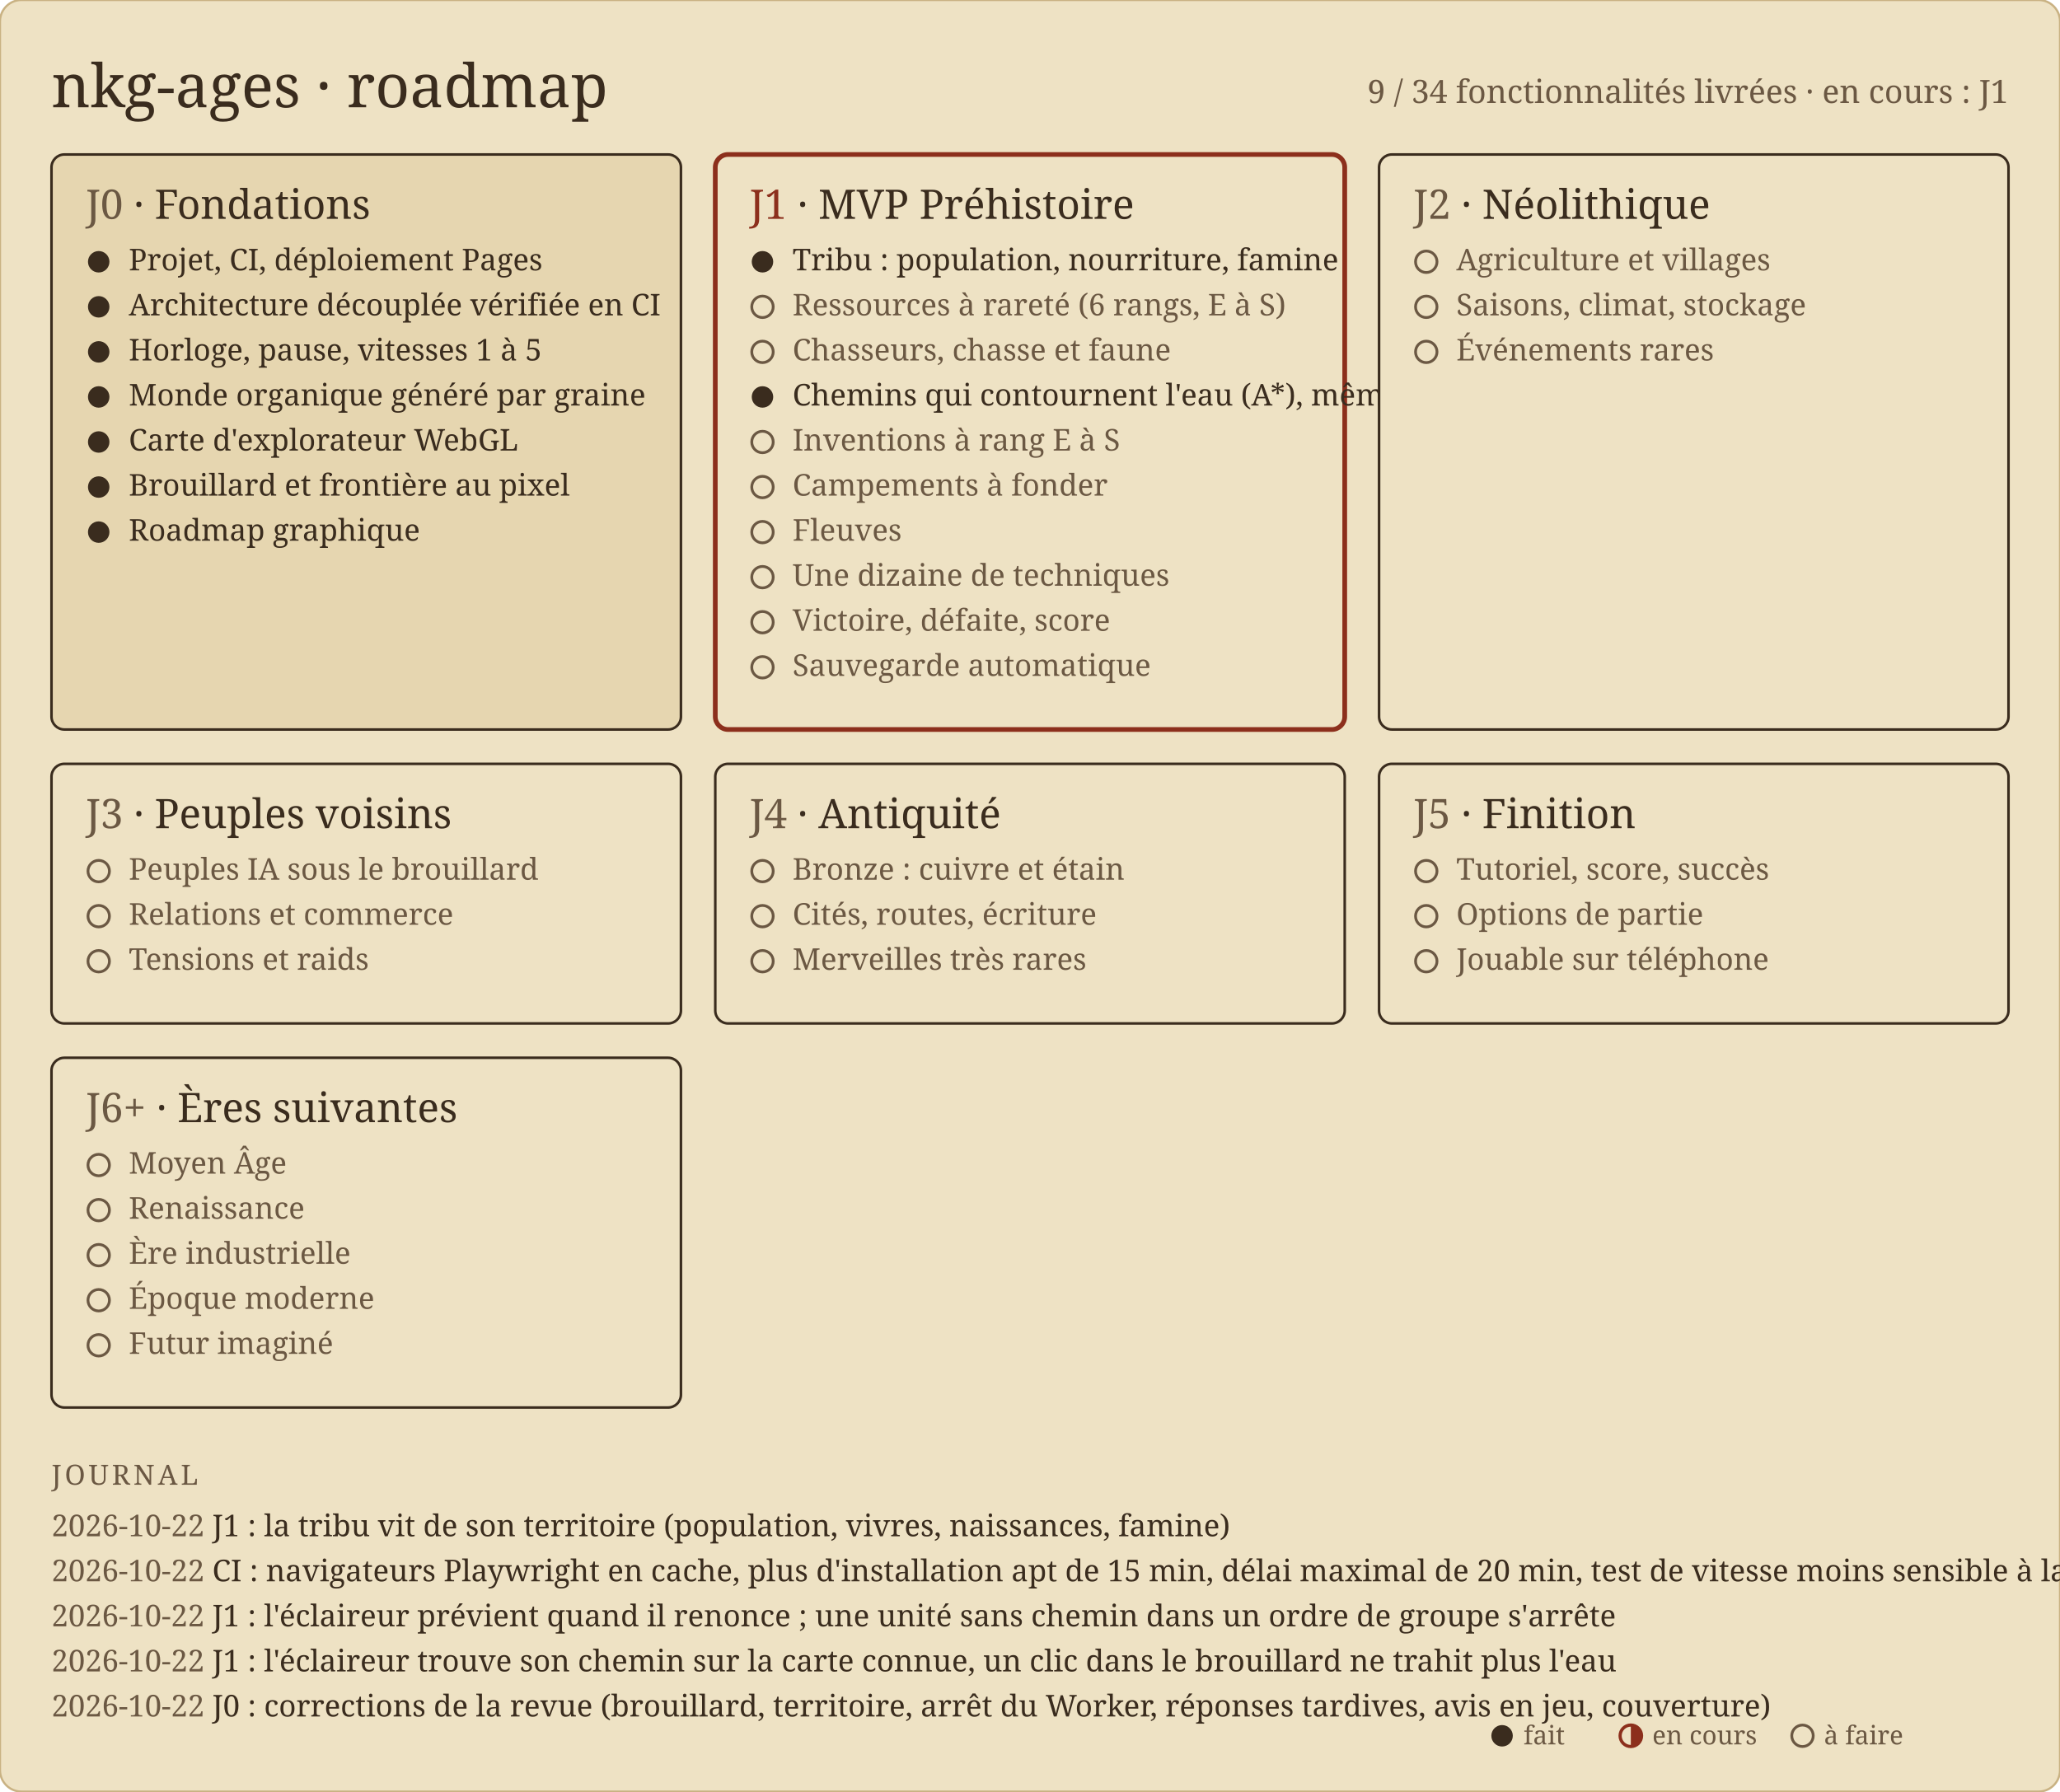
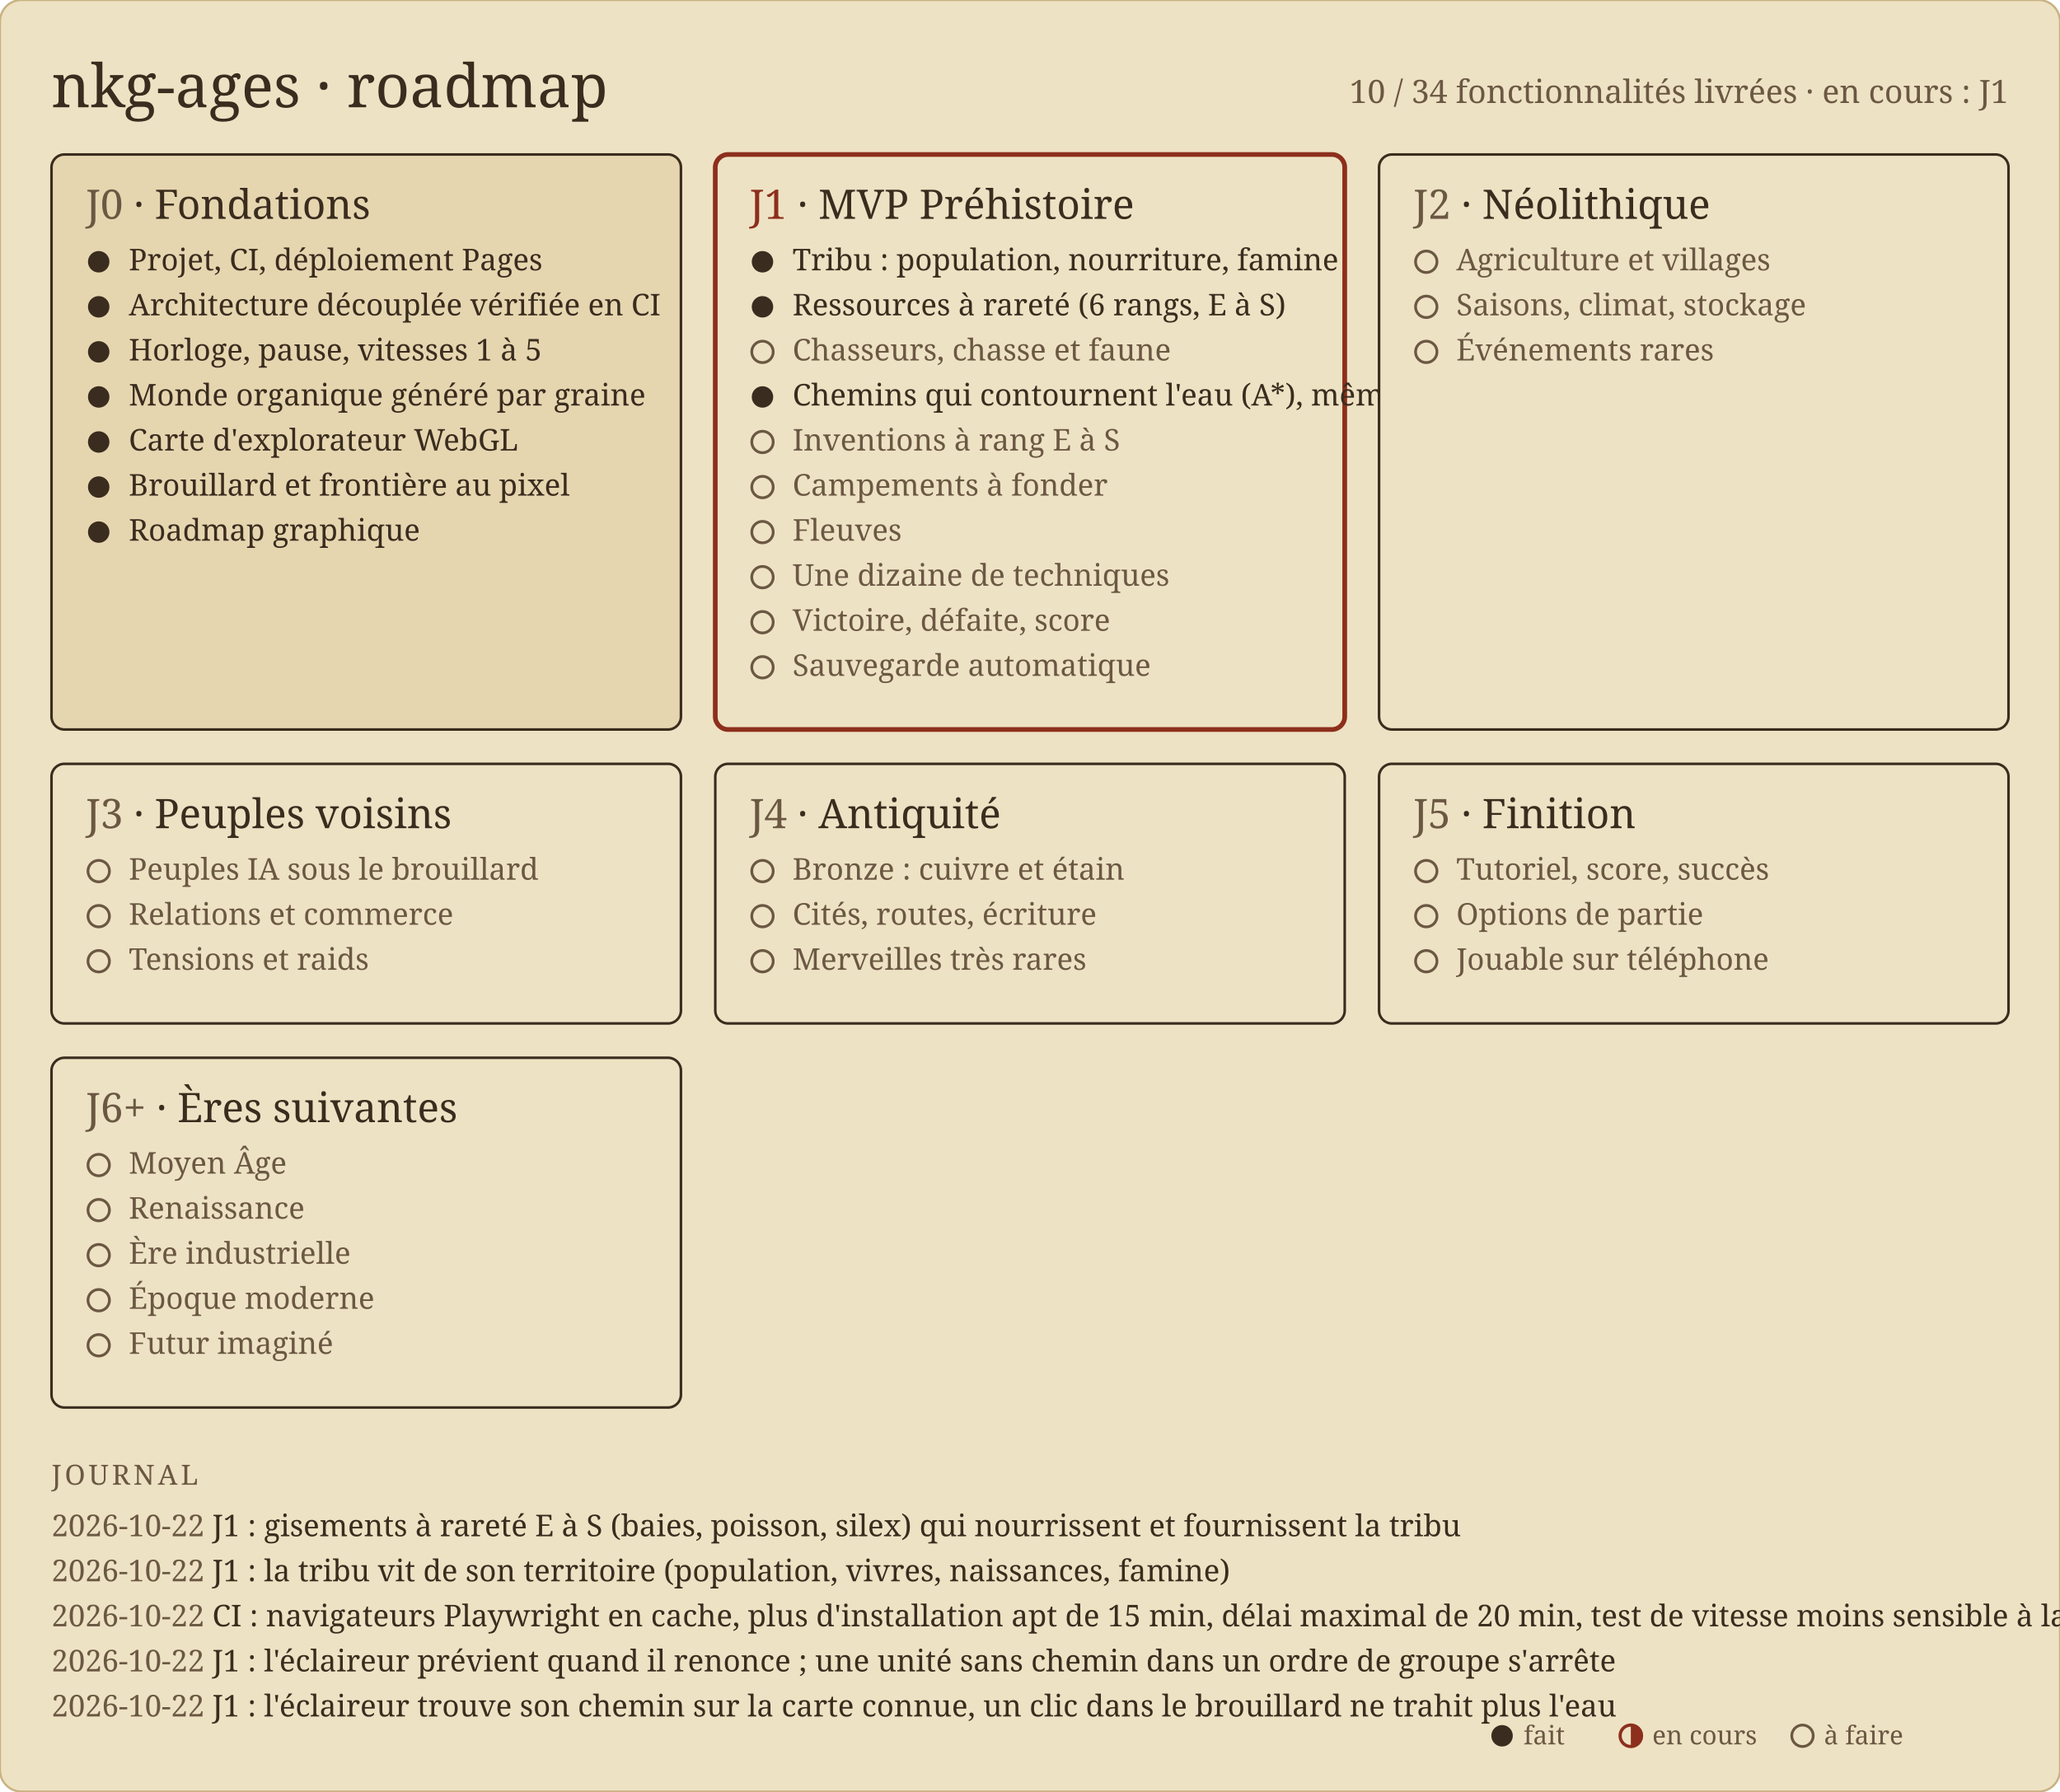
<svg xmlns="http://www.w3.org/2000/svg" viewBox="0 0 960 835" width="960" height="835" font-family="Georgia, 'Iowan Old Style', serif" role="img" aria-label="Roadmap de nkg-ages">
  <rect width="960" height="835" rx="10" fill="#eee2c4" stroke="#c9b283" />
  <text x="24" y="50" font-size="28" fill="#3a2c1e">nkg-ages · roadmap</text>
-   <text x="936" y="48" font-size="15" text-anchor="end" fill="#6b5843">9 / 34 fonctionnalités livrées · en cours : J1</text>
+   <text x="936" y="48" font-size="15" text-anchor="end" fill="#6b5843">10 / 34 fonctionnalités livrées · en cours : J1</text>
  <g>
    <rect x="24" y="72" width="293.333" height="268" rx="6" fill="#e6d6b0" stroke="#3a2c1e" stroke-width="1.2" />
    <text x="40" y="102" font-size="19" fill="#3a2c1e">
      <tspan fill="#6b5843">J0</tspan> · Fondations</text>
    <circle cx="46" cy="122" r="5" fill="#3a2c1e" />
    <text x="60" y="126" font-size="14" fill="#3a2c1e">Projet, CI, déploiement Pages</text>
    <circle cx="46" cy="143" r="5" fill="#3a2c1e" />
    <text x="60" y="147" font-size="14" fill="#3a2c1e">Architecture découplée vérifiée en CI</text>
    <circle cx="46" cy="164" r="5" fill="#3a2c1e" />
    <text x="60" y="168" font-size="14" fill="#3a2c1e">Horloge, pause, vitesses 1 à 5</text>
    <circle cx="46" cy="185" r="5" fill="#3a2c1e" />
    <text x="60" y="189" font-size="14" fill="#3a2c1e">Monde organique généré par graine</text>
    <circle cx="46" cy="206" r="5" fill="#3a2c1e" />
    <text x="60" y="210" font-size="14" fill="#3a2c1e">Carte d'explorateur WebGL</text>
    <circle cx="46" cy="227" r="5" fill="#3a2c1e" />
    <text x="60" y="231" font-size="14" fill="#3a2c1e">Brouillard et frontière au pixel</text>
    <circle cx="46" cy="248" r="5" fill="#3a2c1e" />
    <text x="60" y="252" font-size="14" fill="#3a2c1e">Roadmap graphique</text>
  </g>
  <g>
    <rect x="333.333" y="72" width="293.333" height="268" rx="6" fill="#eee2c4" stroke="#8c2f1c" stroke-width="2.2" />
    <text x="349.333" y="102" font-size="19" fill="#3a2c1e">
      <tspan fill="#8c2f1c">J1</tspan> · MVP Préhistoire</text>
    <circle cx="355.333" cy="122" r="5" fill="#3a2c1e" />
    <text x="369.333" y="126" font-size="14" fill="#3a2c1e">Tribu : population, nourriture, famine</text>
-     <circle cx="355.333" cy="143" r="5" fill="none" stroke="#6b5843" stroke-width="1.3" />
-     <text x="369.333" y="147" font-size="14" fill="#6b5843">Ressources à rareté (6 rangs, E à S)</text>
+     <circle cx="355.333" cy="143" r="5" fill="#3a2c1e" />
+     <text x="369.333" y="147" font-size="14" fill="#3a2c1e">Ressources à rareté (6 rangs, E à S)</text>
    <circle cx="355.333" cy="164" r="5" fill="none" stroke="#6b5843" stroke-width="1.3" />
    <text x="369.333" y="168" font-size="14" fill="#6b5843">Chasseurs, chasse et faune</text>
    <circle cx="355.333" cy="185" r="5" fill="#3a2c1e" />
    <text x="369.333" y="189" font-size="14" fill="#3a2c1e">Chemins qui contournent l'eau (A*), même dans le brouillard</text>
    <circle cx="355.333" cy="206" r="5" fill="none" stroke="#6b5843" stroke-width="1.3" />
    <text x="369.333" y="210" font-size="14" fill="#6b5843">Inventions à rang E à S</text>
    <circle cx="355.333" cy="227" r="5" fill="none" stroke="#6b5843" stroke-width="1.3" />
    <text x="369.333" y="231" font-size="14" fill="#6b5843">Campements à fonder</text>
    <circle cx="355.333" cy="248" r="5" fill="none" stroke="#6b5843" stroke-width="1.3" />
    <text x="369.333" y="252" font-size="14" fill="#6b5843">Fleuves</text>
    <circle cx="355.333" cy="269" r="5" fill="none" stroke="#6b5843" stroke-width="1.3" />
    <text x="369.333" y="273" font-size="14" fill="#6b5843">Une dizaine de techniques</text>
    <circle cx="355.333" cy="290" r="5" fill="none" stroke="#6b5843" stroke-width="1.3" />
    <text x="369.333" y="294" font-size="14" fill="#6b5843">Victoire, défaite, score</text>
    <circle cx="355.333" cy="311" r="5" fill="none" stroke="#6b5843" stroke-width="1.3" />
    <text x="369.333" y="315" font-size="14" fill="#6b5843">Sauvegarde automatique</text>
  </g>
  <g>
    <rect x="642.667" y="72" width="293.333" height="268" rx="6" fill="#eee2c4" stroke="#3a2c1e" stroke-width="1.2" />
    <text x="658.667" y="102" font-size="19" fill="#3a2c1e">
      <tspan fill="#6b5843">J2</tspan> · Néolithique</text>
    <circle cx="664.667" cy="122" r="5" fill="none" stroke="#6b5843" stroke-width="1.3" />
    <text x="678.667" y="126" font-size="14" fill="#6b5843">Agriculture et villages</text>
    <circle cx="664.667" cy="143" r="5" fill="none" stroke="#6b5843" stroke-width="1.3" />
    <text x="678.667" y="147" font-size="14" fill="#6b5843">Saisons, climat, stockage</text>
    <circle cx="664.667" cy="164" r="5" fill="none" stroke="#6b5843" stroke-width="1.3" />
    <text x="678.667" y="168" font-size="14" fill="#6b5843">Événements rares</text>
  </g>
  <g>
    <rect x="24" y="356" width="293.333" height="121" rx="6" fill="#eee2c4" stroke="#3a2c1e" stroke-width="1.2" />
    <text x="40" y="386" font-size="19" fill="#3a2c1e">
      <tspan fill="#6b5843">J3</tspan> · Peuples voisins</text>
    <circle cx="46" cy="406" r="5" fill="none" stroke="#6b5843" stroke-width="1.3" />
    <text x="60" y="410" font-size="14" fill="#6b5843">Peuples IA sous le brouillard</text>
    <circle cx="46" cy="427" r="5" fill="none" stroke="#6b5843" stroke-width="1.3" />
    <text x="60" y="431" font-size="14" fill="#6b5843">Relations et commerce</text>
    <circle cx="46" cy="448" r="5" fill="none" stroke="#6b5843" stroke-width="1.3" />
    <text x="60" y="452" font-size="14" fill="#6b5843">Tensions et raids</text>
  </g>
  <g>
    <rect x="333.333" y="356" width="293.333" height="121" rx="6" fill="#eee2c4" stroke="#3a2c1e" stroke-width="1.2" />
    <text x="349.333" y="386" font-size="19" fill="#3a2c1e">
      <tspan fill="#6b5843">J4</tspan> · Antiquité</text>
    <circle cx="355.333" cy="406" r="5" fill="none" stroke="#6b5843" stroke-width="1.3" />
    <text x="369.333" y="410" font-size="14" fill="#6b5843">Bronze : cuivre et étain</text>
    <circle cx="355.333" cy="427" r="5" fill="none" stroke="#6b5843" stroke-width="1.3" />
    <text x="369.333" y="431" font-size="14" fill="#6b5843">Cités, routes, écriture</text>
    <circle cx="355.333" cy="448" r="5" fill="none" stroke="#6b5843" stroke-width="1.3" />
    <text x="369.333" y="452" font-size="14" fill="#6b5843">Merveilles très rares</text>
  </g>
  <g>
    <rect x="642.667" y="356" width="293.333" height="121" rx="6" fill="#eee2c4" stroke="#3a2c1e" stroke-width="1.2" />
    <text x="658.667" y="386" font-size="19" fill="#3a2c1e">
      <tspan fill="#6b5843">J5</tspan> · Finition</text>
    <circle cx="664.667" cy="406" r="5" fill="none" stroke="#6b5843" stroke-width="1.3" />
    <text x="678.667" y="410" font-size="14" fill="#6b5843">Tutoriel, score, succès</text>
    <circle cx="664.667" cy="427" r="5" fill="none" stroke="#6b5843" stroke-width="1.3" />
    <text x="678.667" y="431" font-size="14" fill="#6b5843">Options de partie</text>
    <circle cx="664.667" cy="448" r="5" fill="none" stroke="#6b5843" stroke-width="1.3" />
    <text x="678.667" y="452" font-size="14" fill="#6b5843">Jouable sur téléphone</text>
  </g>
  <g>
    <rect x="24" y="493" width="293.333" height="163" rx="6" fill="#eee2c4" stroke="#3a2c1e" stroke-width="1.2" />
    <text x="40" y="523" font-size="19" fill="#3a2c1e">
      <tspan fill="#6b5843">J6+</tspan> · Ères suivantes</text>
    <circle cx="46" cy="543" r="5" fill="none" stroke="#6b5843" stroke-width="1.3" />
    <text x="60" y="547" font-size="14" fill="#6b5843">Moyen Âge</text>
    <circle cx="46" cy="564" r="5" fill="none" stroke="#6b5843" stroke-width="1.3" />
    <text x="60" y="568" font-size="14" fill="#6b5843">Renaissance</text>
    <circle cx="46" cy="585" r="5" fill="none" stroke="#6b5843" stroke-width="1.3" />
    <text x="60" y="589" font-size="14" fill="#6b5843">Ère industrielle</text>
    <circle cx="46" cy="606" r="5" fill="none" stroke="#6b5843" stroke-width="1.3" />
    <text x="60" y="610" font-size="14" fill="#6b5843">Époque moderne</text>
    <circle cx="46" cy="627" r="5" fill="none" stroke="#6b5843" stroke-width="1.3" />
    <text x="60" y="631" font-size="14" fill="#6b5843">Futur imaginé</text>
  </g>
  <text x="24" y="692" font-size="13" letter-spacing="1.5" fill="#6b5843">JOURNAL</text>
  <text x="24" y="716" font-size="14" fill="#3a2c1e">
+     <tspan fill="#6b5843">2026-10-22</tspan>  J1 : gisements à rareté E à S (baies, poisson, silex) qui nourrissent et fournissent la tribu</text>
+   <text x="24" y="737" font-size="14" fill="#3a2c1e">
    <tspan fill="#6b5843">2026-10-22</tspan>  J1 : la tribu vit de son territoire (population, vivres, naissances, famine)</text>
-   <text x="24" y="737" font-size="14" fill="#3a2c1e">
+   <text x="24" y="758" font-size="14" fill="#3a2c1e">
    <tspan fill="#6b5843">2026-10-22</tspan>  CI : navigateurs Playwright en cache, plus d'installation apt de 15 min, délai maximal de 20 min, test de vitesse moins sensible à la machine</text>
-   <text x="24" y="758" font-size="14" fill="#3a2c1e">
+   <text x="24" y="779" font-size="14" fill="#3a2c1e">
    <tspan fill="#6b5843">2026-10-22</tspan>  J1 : l'éclaireur prévient quand il renonce ; une unité sans chemin dans un ordre de groupe s'arrête</text>
-   <text x="24" y="779" font-size="14" fill="#3a2c1e">
+   <text x="24" y="800" font-size="14" fill="#3a2c1e">
    <tspan fill="#6b5843">2026-10-22</tspan>  J1 : l'éclaireur trouve son chemin sur la carte connue, un clic dans le brouillard ne trahit plus l'eau</text>
-   <text x="24" y="800" font-size="14" fill="#3a2c1e">
-     <tspan fill="#6b5843">2026-10-22</tspan>  J0 : corrections de la revue (brouillard, territoire, arrêt du Worker, réponses tardives, avis en jeu, couverture)</text>
  <circle cx="700" cy="809" r="5" fill="#3a2c1e" />
  <text x="710" y="813" font-size="12" fill="#6b5843">fait</text>
  <circle cx="760" cy="809" r="5" fill="none" stroke="#8c2f1c" stroke-width="1.5" />
  <path d="M760 804a5 5 0 0 1 0 10z" fill="#8c2f1c" />
  <text x="770" y="813" font-size="12" fill="#6b5843">en cours</text>
  <circle cx="840" cy="809" r="5" fill="none" stroke="#6b5843" stroke-width="1.3" />
  <text x="850" y="813" font-size="12" fill="#6b5843">à faire</text>
</svg>
